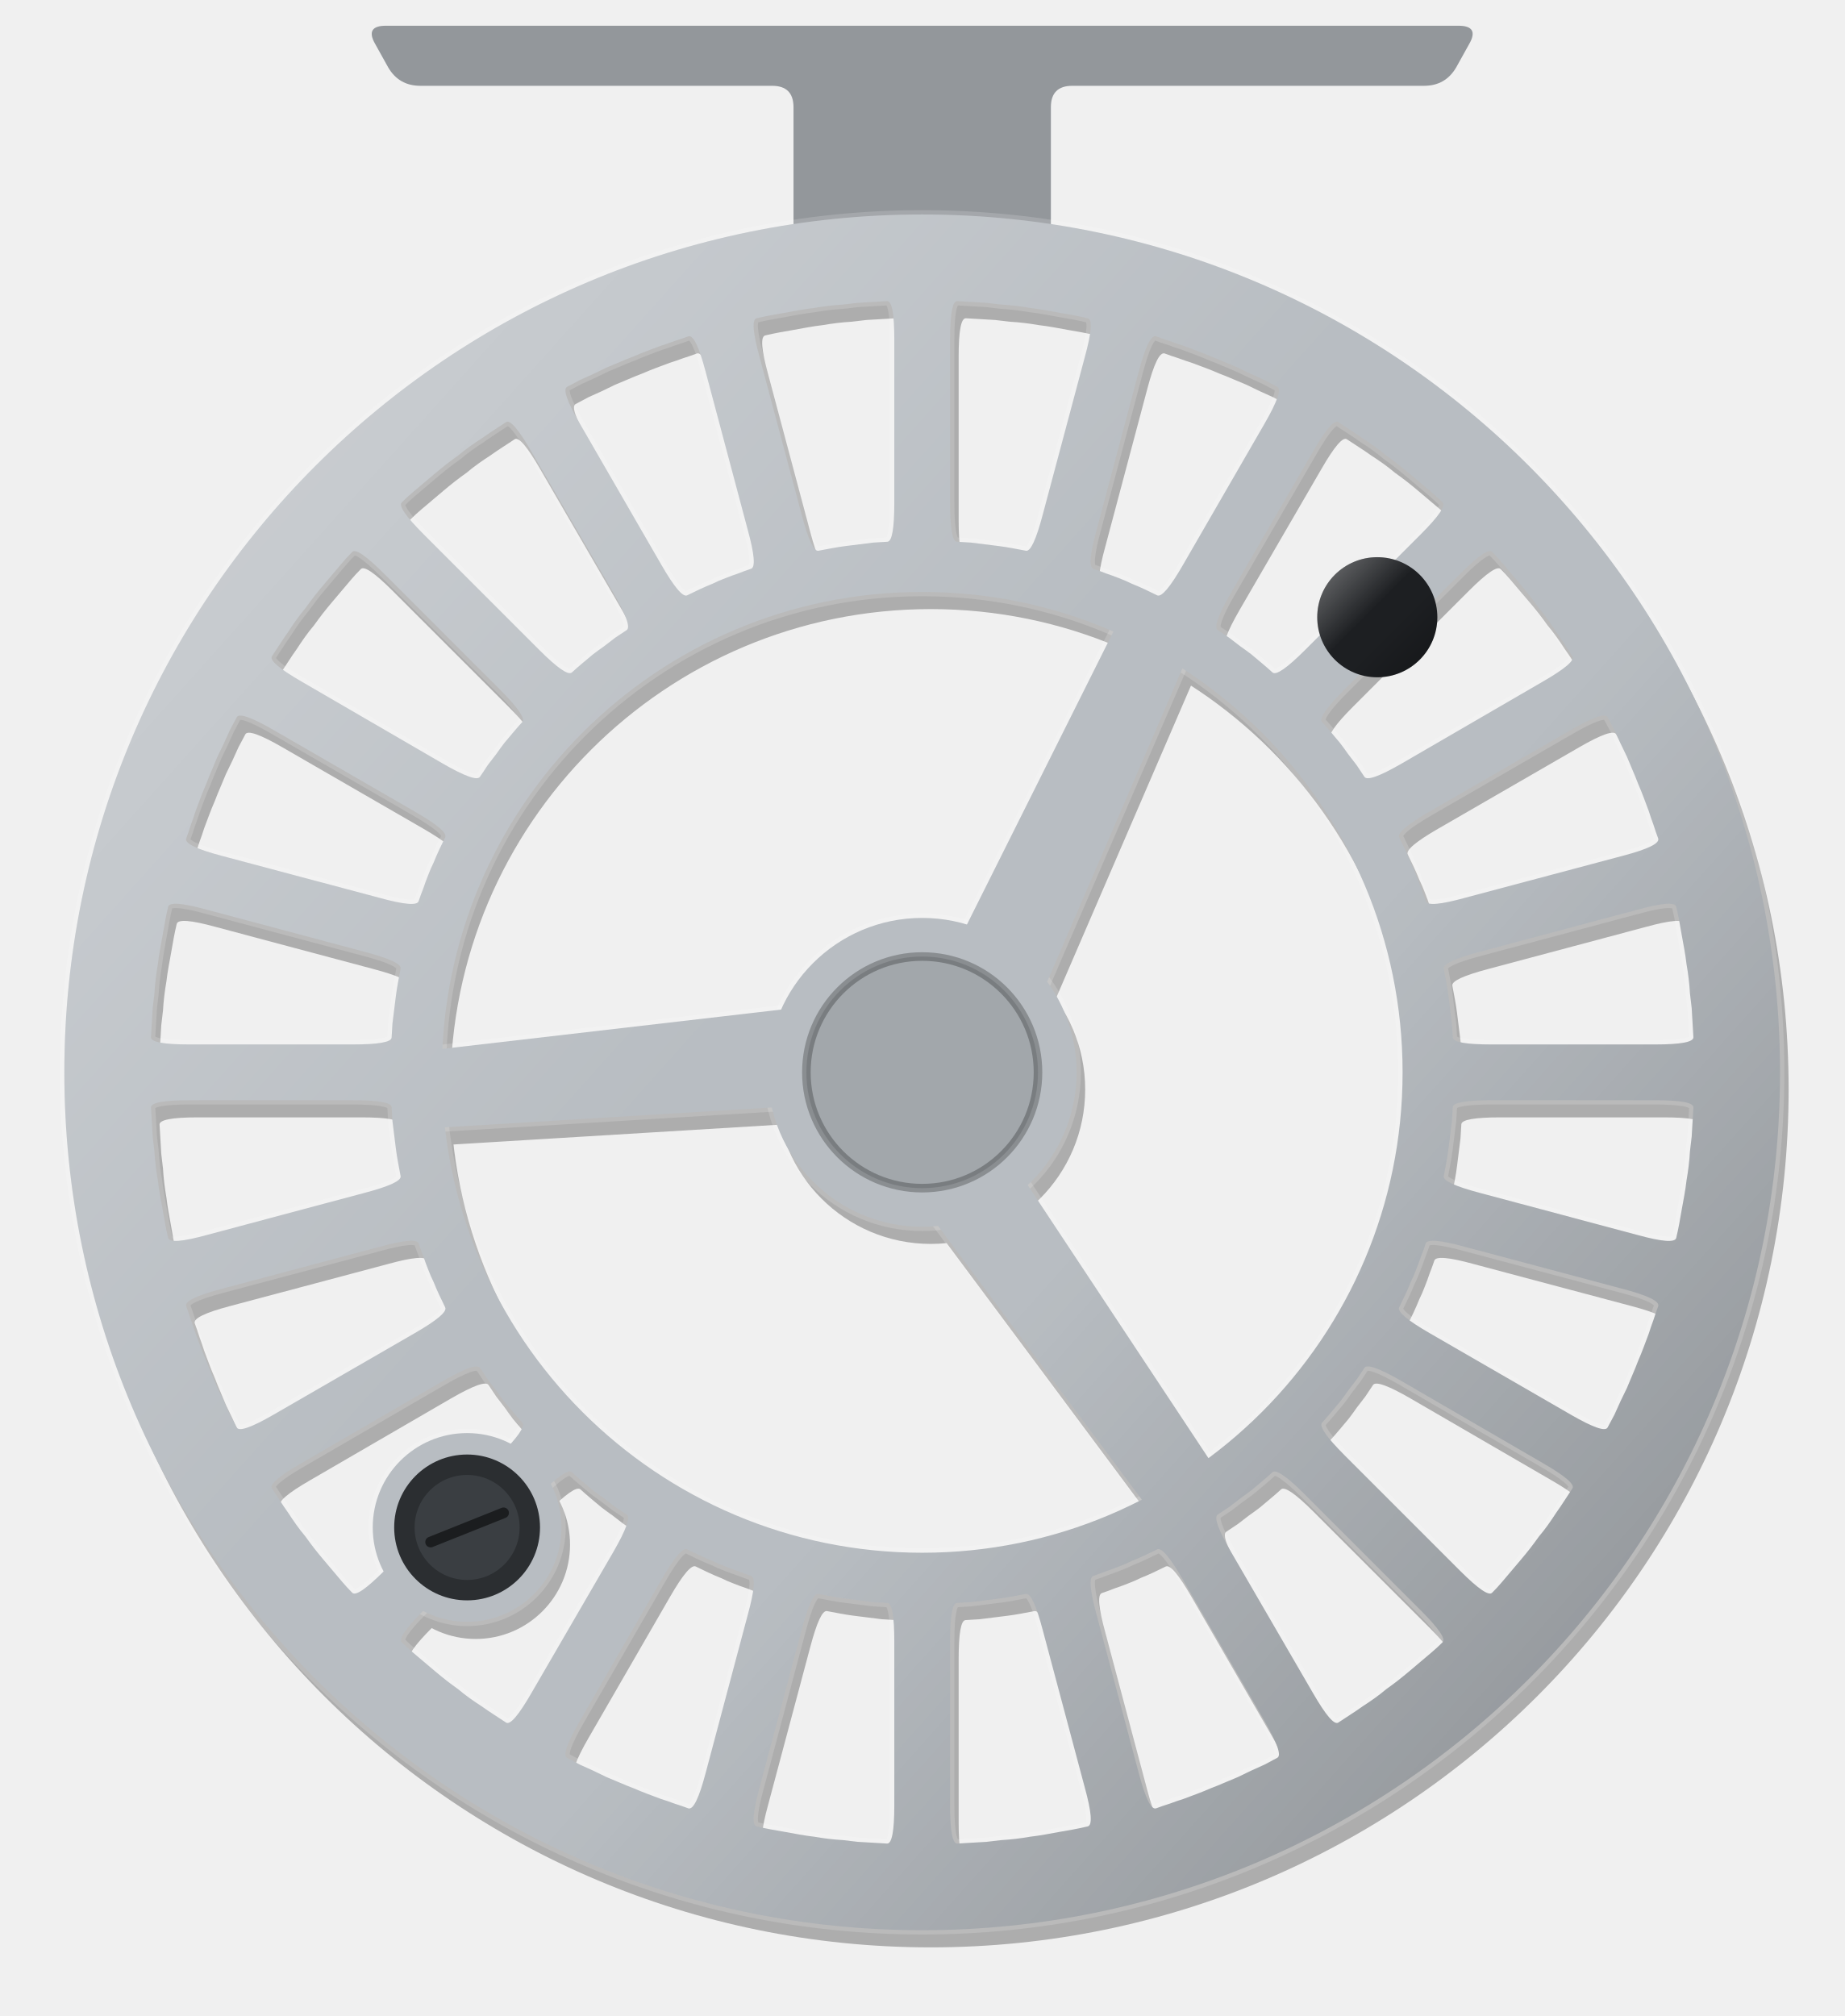
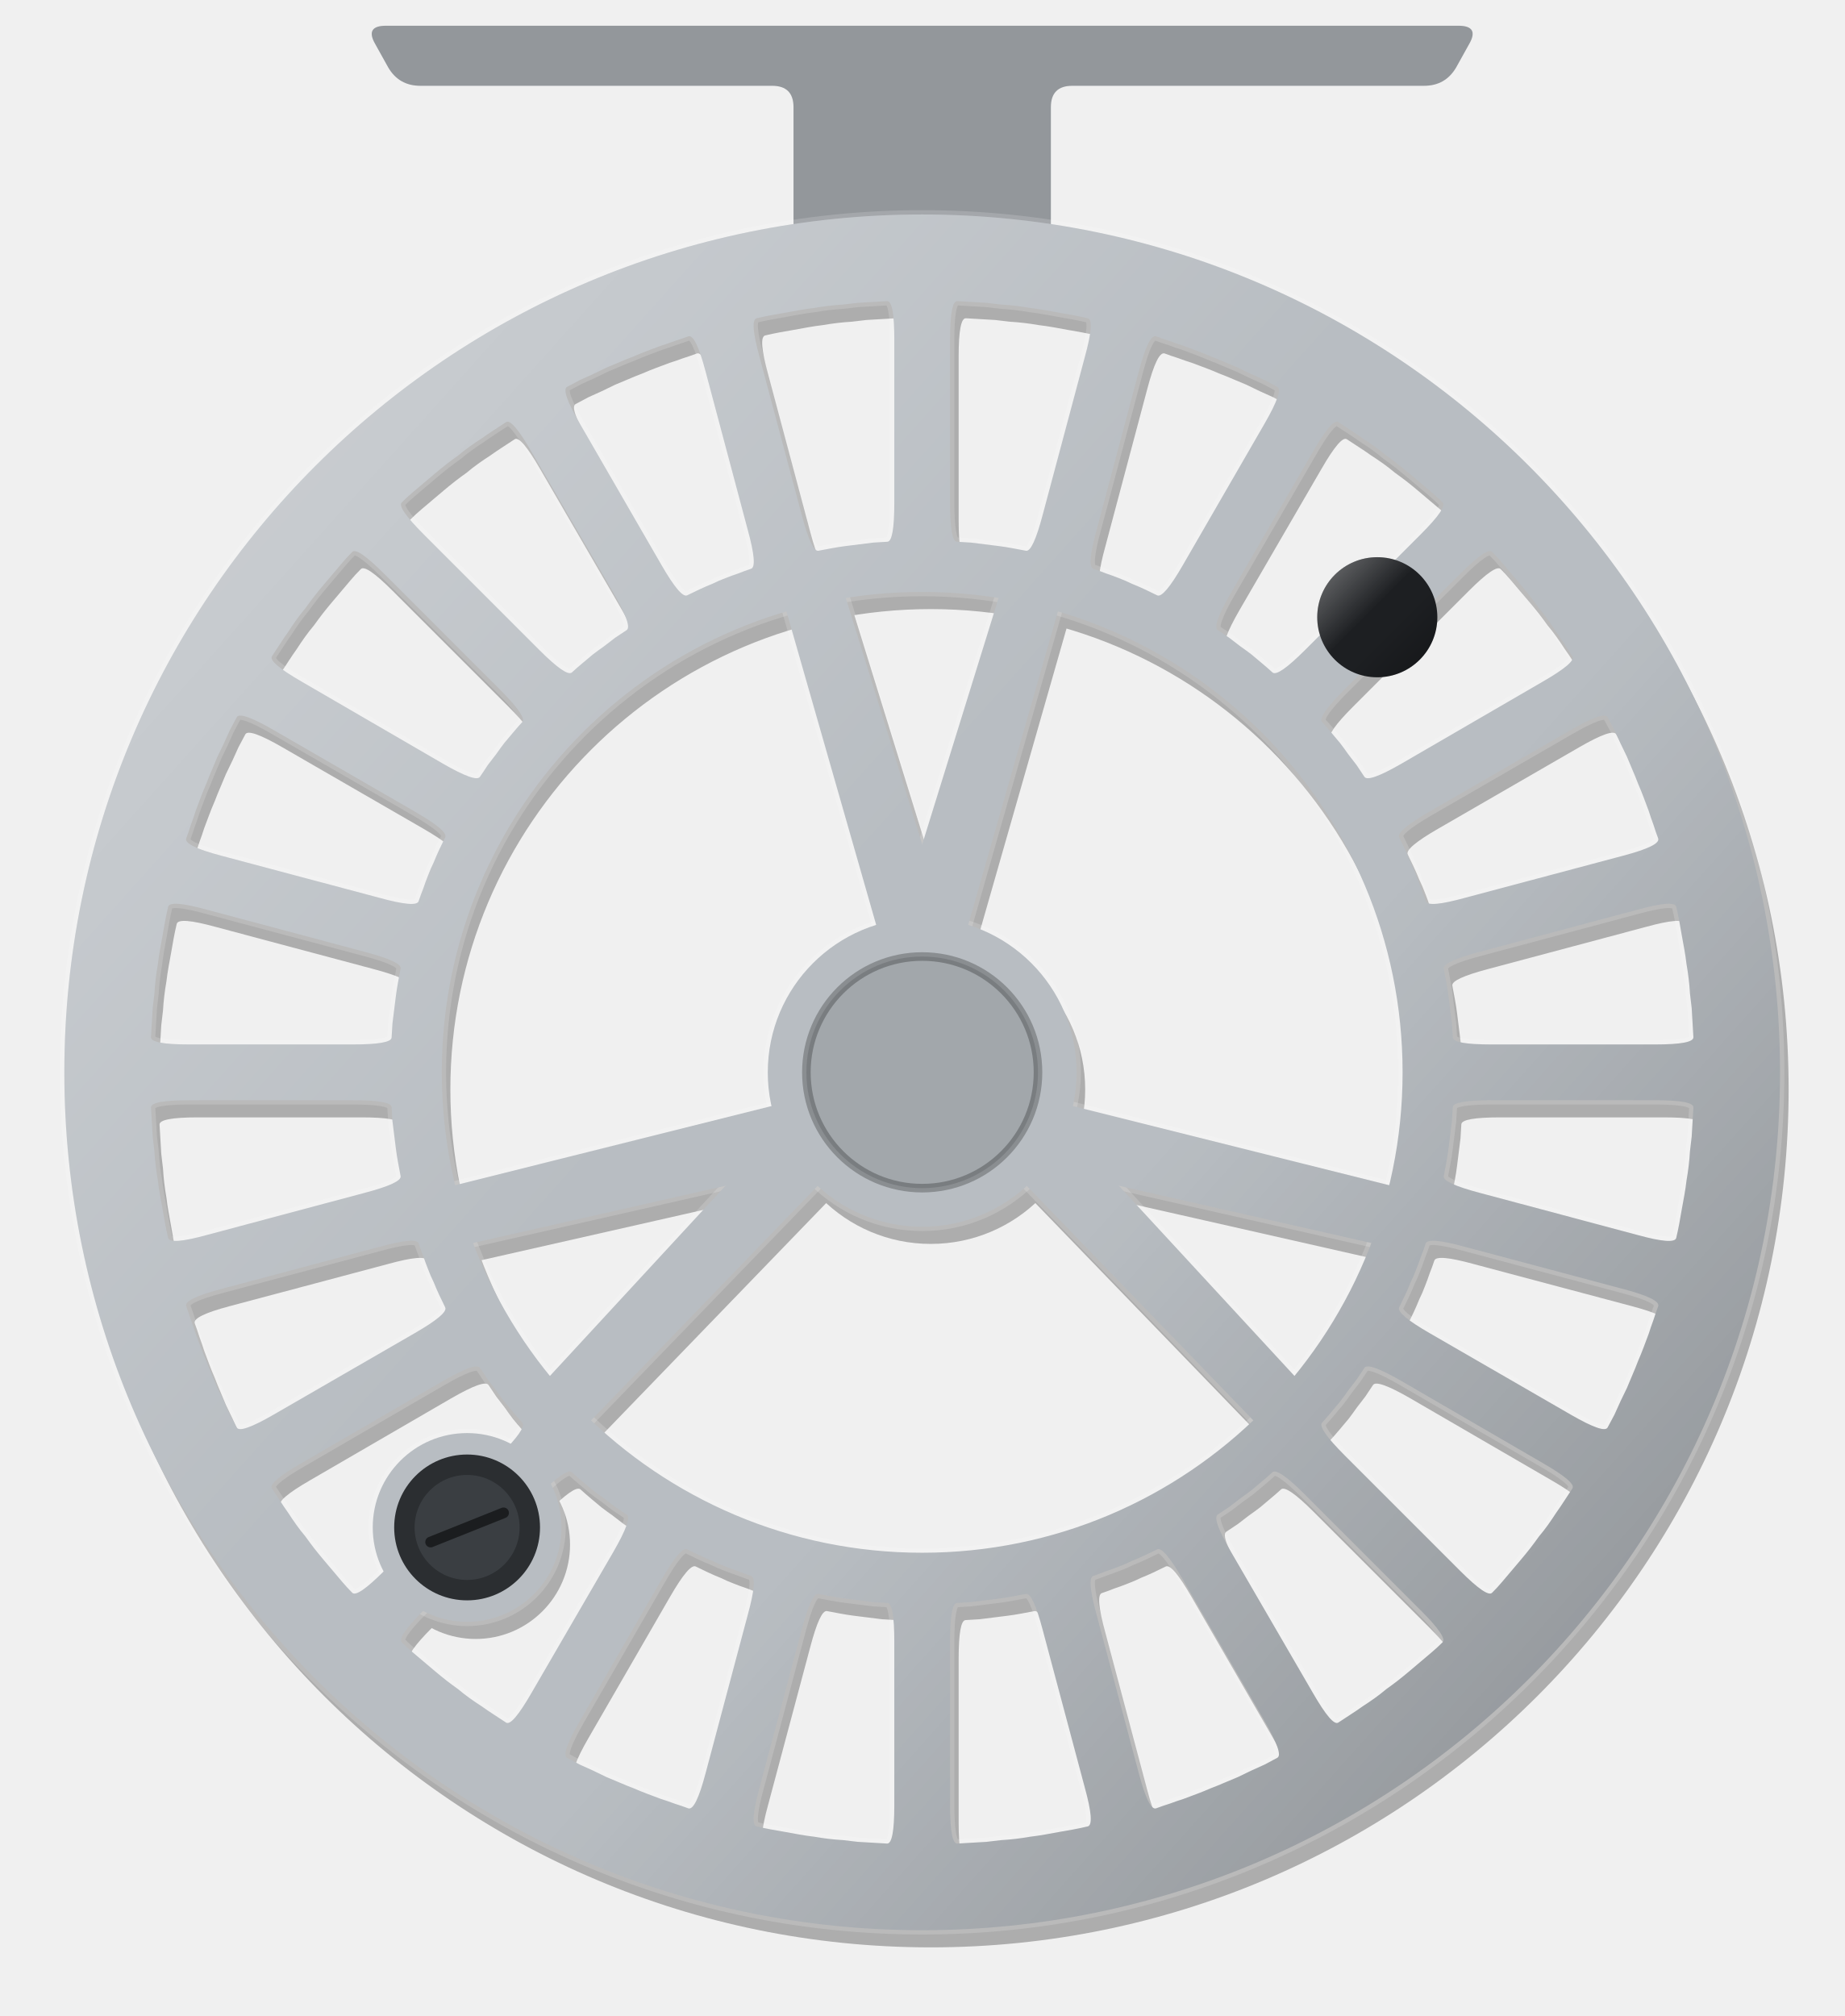
<svg xmlns="http://www.w3.org/2000/svg" viewBox="-215 -250 430 470" color="#b8bdc2">
  <defs>
    <linearGradient id="sheen" x1="0" y1="0" x2="1" y2="1">
      <stop offset="0" stop-color="#fff" stop-opacity=".4" />
      <stop offset=".45" stop-color="#fff" stop-opacity="0" />
      <stop offset=".6" stop-color="#000" stop-opacity="0" />
      <stop offset="1" stop-color="#000" stop-opacity=".3" />
    </linearGradient>
    <g id="back" fill-rule="evenodd">
      <path d="M-127.5 -239.7Q-130 -244 -125 -244L125 -244Q130 -244 127.5 -239.7L124.5 -234.3Q122 -230 117 -230L35 -230Q30 -230 30 -225L30 -191Q30 -186 25 -186L-25 -186Q-30 -186 -30 -191L-30 -225Q-30 -230 -35 -230L-117 -230Q-122 -230 -124.5 -234.3Z" />
    </g>
    <g id="body" fill-rule="evenodd">
      <path d="M-200 0a200 200 0 1 0 400 0a200 200 0 1 0 -400 0ZM-112 0a112 112 0 1 0 224 0a112 112 0 1 0 -224 0ZM6.5 -170.9Q6.5 -179.9 8.2 -179.8L8.2 -179.8Q9.9 -179.7 11.6 -179.6L11.6 -179.6Q13.3 -179.5 15 -179.4L15 -179.4Q16.7 -179.2 18.4 -179L18.4 -179Q20.1 -178.9 21.8 -178.7L21.8 -178.7Q23.5 -178.5 25.2 -178.2L25.2 -178.2Q26.9 -178 28.6 -177.7L28.6 -177.7Q30.2 -177.4 31.9 -177.1L31.9 -177.1Q33.6 -176.8 35.3 -176.5L35.3 -176.5Q36.9 -176.2 38.6 -175.8L38.6 -175.8Q40.3 -175.4 37.9 -166.7L28.1 -130Q25.8 -121.3 24.2 -121.6L24.2 -121.6Q22.6 -121.9 21 -122.2L21 -122.2Q19.4 -122.5 17.8 -122.7L17.8 -122.7Q16.2 -122.9 14.6 -123.1L14.6 -123.1Q13 -123.3 11.4 -123.5L11.4 -123.5Q9.7 -123.6 8.1 -123.7L8.1 -123.7Q6.5 -123.8 6.5 -132.8ZM50.5 -163.4Q52.8 -172.1 54.5 -171.6L54.5 -171.6Q56.1 -171 57.7 -170.5L57.7 -170.5Q59.3 -169.9 60.9 -169.4L60.9 -169.4Q62.5 -168.8 64.1 -168.2L64.1 -168.2Q65.7 -167.6 67.3 -166.9L67.3 -166.9Q68.9 -166.3 70.5 -165.6L70.5 -165.6Q72 -165 73.6 -164.3L73.6 -164.3Q75.1 -163.6 76.7 -162.8L76.7 -162.8Q78.2 -162.1 79.8 -161.4L79.8 -161.4Q81.3 -160.6 82.8 -159.8L82.8 -159.8Q84.3 -159 79.8 -151.2L60.8 -118.3Q56.3 -110.5 54.8 -111.2L54.8 -111.2Q53.4 -111.9 51.9 -112.6L51.9 -112.6Q50.4 -113.3 48.9 -113.9L48.9 -113.9Q47.5 -114.6 45.9 -115.2L45.9 -115.2Q44.4 -115.8 42.9 -116.3L42.9 -116.3Q41.4 -116.9 39.9 -117.4L39.9 -117.4Q38.3 -117.9 40.7 -126.6ZM91.1 -144.7Q95.6 -152.5 97 -151.6L97 -151.6Q98.4 -150.7 99.9 -149.7L99.9 -149.7Q101.3 -148.8 102.7 -147.8L102.7 -147.8Q104.1 -146.9 105.5 -145.9L105.5 -145.9Q106.9 -144.9 108.2 -143.8L108.2 -143.8Q109.6 -142.8 110.9 -141.8L110.9 -141.8Q112.3 -140.7 113.6 -139.6L113.6 -139.6Q114.9 -138.5 116.2 -137.4L116.2 -137.4Q117.5 -136.3 118.8 -135.2L118.8 -135.2Q120.1 -134.1 121.3 -132.9L121.3 -132.9Q122.6 -131.8 116.2 -125.4L89.3 -98.5Q83 -92.2 81.7 -93.2L81.7 -93.2Q80.5 -94.3 79.3 -95.3L79.3 -95.3Q78 -96.4 76.8 -97.4L76.8 -97.4Q75.5 -98.4 74.2 -99.3L74.2 -99.3Q72.9 -100.3 71.6 -101.3L71.6 -101.3Q70.2 -102.2 68.9 -103.1L68.9 -103.1Q67.5 -104 72 -111.8ZM125.4 -116.2Q131.8 -122.6 132.9 -121.3L132.9 -121.3Q134.1 -120.1 135.2 -118.8L135.2 -118.8Q136.3 -117.5 137.4 -116.2L137.4 -116.2Q138.5 -114.9 139.6 -113.6L139.6 -113.6Q140.7 -112.3 141.8 -110.9L141.8 -110.9Q142.8 -109.6 143.8 -108.2L143.8 -108.2Q144.9 -106.9 145.9 -105.5L145.9 -105.5Q146.9 -104.1 147.8 -102.7L147.8 -102.7Q148.8 -101.3 149.7 -99.9L149.7 -99.9Q150.7 -98.4 151.6 -97L151.6 -97Q152.5 -95.6 144.7 -91.1L111.8 -72Q104 -67.5 103.1 -68.9L103.1 -68.9Q102.2 -70.2 101.3 -71.6L101.3 -71.6Q100.3 -72.9 99.3 -74.2L99.3 -74.2Q98.4 -75.5 97.4 -76.8L97.4 -76.8Q96.4 -78 95.3 -79.3L95.3 -79.3Q94.3 -80.5 93.2 -81.7L93.2 -81.7Q92.2 -83 98.5 -89.3ZM151.2 -79.8Q159 -84.3 159.8 -82.8L159.8 -82.8Q160.6 -81.3 161.4 -79.8L161.4 -79.8Q162.1 -78.2 162.8 -76.7L162.8 -76.7Q163.6 -75.1 164.3 -73.6L164.3 -73.6Q165 -72 165.6 -70.5L165.6 -70.5Q166.3 -68.9 166.9 -67.3L166.9 -67.3Q167.6 -65.7 168.2 -64.1L168.2 -64.1Q168.8 -62.5 169.4 -60.9L169.4 -60.9Q169.9 -59.3 170.5 -57.7L170.5 -57.7Q171 -56.1 171.6 -54.5L171.6 -54.5Q172.1 -52.8 163.4 -50.5L126.6 -40.7Q117.9 -38.3 117.4 -39.9L117.4 -39.9Q116.9 -41.4 116.3 -42.9L116.3 -42.9Q115.8 -44.4 115.2 -45.9L115.2 -45.9Q114.6 -47.5 113.9 -48.9L113.9 -48.9Q113.3 -50.4 112.6 -51.9L112.6 -51.9Q111.9 -53.4 111.2 -54.8L111.2 -54.8Q110.5 -56.3 118.3 -60.8ZM166.7 -37.9Q175.4 -40.3 175.8 -38.6L175.8 -38.6Q176.2 -36.9 176.5 -35.3L176.5 -35.3Q176.8 -33.6 177.1 -31.9L177.1 -31.9Q177.4 -30.2 177.7 -28.6L177.7 -28.6Q178 -26.9 178.2 -25.2L178.2 -25.2Q178.5 -23.5 178.7 -21.8L178.7 -21.8Q178.9 -20.1 179 -18.4L179 -18.4Q179.2 -16.7 179.4 -15L179.4 -15Q179.5 -13.3 179.6 -11.6L179.6 -11.6Q179.7 -9.9 179.8 -8.2L179.8 -8.2Q179.9 -6.5 170.9 -6.5L132.8 -6.5Q123.8 -6.5 123.7 -8.1L123.7 -8.1Q123.6 -9.7 123.5 -11.4L123.5 -11.4Q123.3 -13 123.1 -14.6L123.1 -14.6Q122.9 -16.2 122.7 -17.8L122.7 -17.8Q122.5 -19.4 122.2 -21L122.2 -21Q121.9 -22.6 121.6 -24.2L121.6 -24.2Q121.3 -25.8 130 -28.1ZM170.9 6.5Q179.9 6.5 179.8 8.2L179.8 8.2Q179.7 9.9 179.6 11.6L179.6 11.6Q179.5 13.3 179.4 15L179.4 15Q179.2 16.7 179 18.4L179 18.4Q178.9 20.1 178.7 21.8L178.7 21.8Q178.5 23.5 178.2 25.2L178.2 25.2Q178 26.9 177.7 28.6L177.7 28.6Q177.4 30.2 177.1 31.9L177.1 31.9Q176.8 33.6 176.5 35.3L176.5 35.3Q176.2 36.9 175.8 38.6L175.8 38.6Q175.4 40.3 166.7 37.9L130 28.1Q121.3 25.8 121.6 24.2L121.6 24.2Q121.9 22.6 122.2 21L122.2 21Q122.5 19.4 122.7 17.8L122.7 17.8Q122.9 16.2 123.1 14.6L123.1 14.6Q123.3 13 123.5 11.4L123.5 11.4Q123.6 9.7 123.7 8.1L123.7 8.1Q123.8 6.5 132.8 6.5ZM163.4 50.5Q172.1 52.8 171.6 54.5L171.6 54.5Q171 56.1 170.5 57.7L170.5 57.7Q169.9 59.3 169.4 60.9L169.4 60.9Q168.8 62.5 168.2 64.1L168.2 64.1Q167.6 65.7 166.9 67.3L166.9 67.3Q166.3 68.9 165.6 70.5L165.6 70.5Q165 72 164.3 73.6L164.3 73.6Q163.6 75.1 162.8 76.7L162.8 76.7Q162.1 78.2 161.4 79.8L161.4 79.8Q160.6 81.3 159.8 82.8L159.8 82.8Q159 84.3 151.2 79.8L118.3 60.8Q110.5 56.3 111.2 54.8L111.2 54.8Q111.9 53.4 112.6 51.9L112.6 51.9Q113.3 50.4 113.9 48.9L113.9 48.9Q114.6 47.5 115.2 45.9L115.2 45.9Q115.8 44.4 116.3 42.9L116.3 42.9Q116.9 41.4 117.4 39.9L117.4 39.9Q117.9 38.3 126.6 40.7ZM144.7 91.1Q152.5 95.6 151.6 97L151.6 97Q150.7 98.4 149.7 99.9L149.7 99.9Q148.8 101.3 147.8 102.7L147.8 102.7Q146.9 104.1 145.9 105.5L145.9 105.5Q144.9 106.9 143.8 108.2L143.8 108.2Q142.8 109.6 141.8 110.9L141.8 110.9Q140.7 112.3 139.6 113.6L139.6 113.6Q138.5 114.9 137.4 116.2L137.4 116.2Q136.3 117.5 135.2 118.8L135.2 118.8Q134.1 120.1 132.9 121.3L132.9 121.3Q131.8 122.6 125.4 116.2L98.5 89.3Q92.2 83 93.2 81.7L93.2 81.7Q94.3 80.5 95.3 79.3L95.3 79.3Q96.4 78 97.4 76.8L97.4 76.8Q98.4 75.5 99.3 74.2L99.3 74.2Q100.3 72.9 101.3 71.6L101.3 71.6Q102.2 70.2 103.1 68.9L103.1 68.9Q104 67.5 111.8 72ZM116.2 125.4Q122.6 131.8 121.3 132.9L121.3 132.9Q120.1 134.1 118.8 135.2L118.8 135.2Q117.5 136.3 116.2 137.4L116.2 137.4Q114.9 138.5 113.6 139.6L113.6 139.6Q112.3 140.7 110.9 141.8L110.9 141.8Q109.6 142.8 108.2 143.8L108.2 143.8Q106.9 144.9 105.5 145.9L105.5 145.9Q104.1 146.9 102.7 147.8L102.7 147.8Q101.3 148.8 99.9 149.7L99.9 149.7Q98.4 150.7 97 151.6L97 151.6Q95.6 152.5 91.1 144.7L72 111.8Q67.5 104 68.9 103.1L68.9 103.1Q70.2 102.2 71.6 101.3L71.6 101.3Q72.9 100.3 74.2 99.3L74.2 99.3Q75.5 98.4 76.8 97.4L76.8 97.4Q78 96.4 79.3 95.3L79.3 95.3Q80.5 94.3 81.7 93.2L81.7 93.2Q83 92.2 89.3 98.5ZM79.8 151.2Q84.3 159 82.8 159.8L82.8 159.8Q81.3 160.6 79.8 161.4L79.8 161.4Q78.2 162.1 76.7 162.8L76.7 162.8Q75.1 163.6 73.6 164.3L73.6 164.3Q72 165 70.5 165.6L70.5 165.6Q68.9 166.3 67.3 166.9L67.3 166.9Q65.7 167.6 64.1 168.2L64.1 168.2Q62.5 168.8 60.9 169.4L60.9 169.4Q59.3 169.9 57.7 170.5L57.7 170.5Q56.1 171 54.5 171.6L54.5 171.6Q52.8 172.1 50.5 163.4L40.7 126.6Q38.3 117.9 39.9 117.4L39.9 117.4Q41.4 116.9 42.9 116.3L42.9 116.3Q44.4 115.8 45.9 115.2L45.9 115.2Q47.5 114.6 48.9 113.9L48.9 113.9Q50.4 113.3 51.9 112.6L51.9 112.6Q53.4 111.9 54.8 111.2L54.8 111.2Q56.3 110.5 60.8 118.3ZM37.9 166.7Q40.3 175.4 38.6 175.8L38.6 175.8Q36.9 176.2 35.3 176.5L35.3 176.5Q33.6 176.8 31.9 177.1L31.9 177.1Q30.2 177.4 28.6 177.7L28.6 177.7Q26.9 178 25.2 178.2L25.2 178.2Q23.5 178.5 21.8 178.7L21.8 178.7Q20.1 178.9 18.4 179L18.4 179Q16.7 179.2 15 179.4L15 179.4Q13.3 179.5 11.6 179.6L11.6 179.6Q9.9 179.7 8.2 179.8L8.2 179.8Q6.5 179.9 6.5 170.9L6.5 132.8Q6.5 123.8 8.1 123.7L8.1 123.7Q9.7 123.6 11.4 123.5L11.4 123.5Q13 123.3 14.6 123.1L14.6 123.1Q16.2 122.9 17.8 122.7L17.8 122.7Q19.4 122.5 21 122.2L21 122.2Q22.6 121.9 24.2 121.6L24.2 121.6Q25.8 121.3 28.1 130ZM-6.5 170.9Q-6.5 179.9 -8.2 179.8L-8.2 179.8Q-9.9 179.7 -11.6 179.6L-11.6 179.6Q-13.3 179.5 -15 179.4L-15 179.4Q-16.7 179.2 -18.4 179L-18.4 179Q-20.1 178.9 -21.8 178.7L-21.8 178.7Q-23.5 178.5 -25.2 178.2L-25.2 178.2Q-26.9 178 -28.6 177.7L-28.6 177.7Q-30.2 177.4 -31.9 177.1L-31.9 177.1Q-33.6 176.8 -35.3 176.5L-35.3 176.5Q-36.9 176.2 -38.6 175.8L-38.6 175.8Q-40.3 175.4 -37.9 166.7L-28.1 130Q-25.8 121.3 -24.2 121.6L-24.2 121.6Q-22.6 121.9 -21 122.2L-21 122.2Q-19.4 122.5 -17.8 122.7L-17.8 122.7Q-16.2 122.9 -14.6 123.1L-14.6 123.1Q-13 123.3 -11.4 123.5L-11.4 123.5Q-9.7 123.6 -8.1 123.7L-8.1 123.7Q-6.5 123.8 -6.5 132.8ZM-50.5 163.4Q-52.8 172.1 -54.5 171.6L-54.5 171.6Q-56.1 171 -57.7 170.5L-57.7 170.5Q-59.3 169.9 -60.9 169.4L-60.9 169.4Q-62.5 168.8 -64.1 168.2L-64.1 168.2Q-65.7 167.6 -67.3 166.9L-67.3 166.9Q-68.9 166.3 -70.5 165.6L-70.5 165.6Q-72 165 -73.6 164.3L-73.6 164.3Q-75.1 163.6 -76.7 162.8L-76.7 162.8Q-78.2 162.1 -79.8 161.4L-79.8 161.4Q-81.3 160.6 -82.8 159.8L-82.8 159.8Q-84.3 159 -79.8 151.2L-60.8 118.3Q-56.3 110.5 -54.8 111.2L-54.8 111.2Q-53.4 111.9 -51.9 112.6L-51.9 112.6Q-50.4 113.3 -48.9 113.9L-48.9 113.9Q-47.5 114.6 -45.9 115.2L-45.9 115.2Q-44.4 115.8 -42.9 116.3L-42.9 116.3Q-41.4 116.9 -39.9 117.4L-39.9 117.4Q-38.3 117.9 -40.7 126.6ZM-91.1 144.7Q-95.6 152.5 -97 151.6L-97 151.6Q-98.4 150.7 -99.9 149.7L-99.9 149.7Q-101.3 148.8 -102.7 147.8L-102.7 147.8Q-104.1 146.9 -105.5 145.9L-105.5 145.9Q-106.9 144.9 -108.2 143.8L-108.2 143.8Q-109.6 142.8 -110.9 141.8L-110.9 141.8Q-112.3 140.7 -113.6 139.6L-113.6 139.6Q-114.9 138.5 -116.2 137.4L-116.2 137.4Q-117.5 136.3 -118.8 135.2L-118.8 135.2Q-120.1 134.1 -121.3 132.9L-121.3 132.9Q-122.6 131.8 -116.2 125.4L-89.3 98.5Q-83 92.2 -81.7 93.2L-81.7 93.2Q-80.5 94.3 -79.3 95.3L-79.3 95.3Q-78 96.4 -76.8 97.4L-76.8 97.4Q-75.5 98.4 -74.2 99.3L-74.2 99.3Q-72.9 100.3 -71.6 101.3L-71.6 101.3Q-70.2 102.2 -68.9 103.1L-68.9 103.1Q-67.5 104 -72 111.8ZM-125.4 116.2Q-131.8 122.6 -132.9 121.3L-132.9 121.3Q-134.1 120.1 -135.2 118.8L-135.2 118.8Q-136.3 117.5 -137.4 116.2L-137.4 116.2Q-138.5 114.9 -139.6 113.6L-139.6 113.6Q-140.7 112.3 -141.8 110.9L-141.8 110.9Q-142.8 109.6 -143.8 108.2L-143.8 108.2Q-144.9 106.9 -145.9 105.5L-145.9 105.5Q-146.9 104.1 -147.8 102.7L-147.8 102.7Q-148.8 101.3 -149.7 99.9L-149.7 99.9Q-150.7 98.4 -151.6 97L-151.6 97Q-152.5 95.6 -144.7 91.1L-111.8 72Q-104 67.5 -103.1 68.9L-103.1 68.9Q-102.2 70.2 -101.3 71.6L-101.3 71.6Q-100.3 72.9 -99.3 74.2L-99.3 74.2Q-98.4 75.5 -97.4 76.8L-97.4 76.8Q-96.4 78 -95.3 79.3L-95.3 79.3Q-94.3 80.5 -93.2 81.7L-93.2 81.7Q-92.2 83 -98.5 89.3ZM-151.2 79.8Q-159 84.3 -159.8 82.8L-159.8 82.8Q-160.6 81.3 -161.4 79.8L-161.4 79.8Q-162.1 78.2 -162.8 76.7L-162.8 76.7Q-163.6 75.1 -164.3 73.6L-164.3 73.6Q-165 72 -165.6 70.5L-165.6 70.5Q-166.3 68.9 -166.9 67.3L-166.9 67.3Q-167.6 65.7 -168.2 64.1L-168.2 64.1Q-168.8 62.5 -169.4 60.9L-169.4 60.9Q-169.9 59.3 -170.5 57.7L-170.5 57.7Q-171 56.1 -171.6 54.5L-171.6 54.5Q-172.1 52.8 -163.4 50.5L-126.6 40.7Q-117.9 38.3 -117.4 39.9L-117.4 39.9Q-116.9 41.4 -116.3 42.9L-116.3 42.9Q-115.8 44.4 -115.2 45.9L-115.2 45.9Q-114.6 47.5 -113.9 48.9L-113.9 48.9Q-113.3 50.4 -112.6 51.9L-112.6 51.9Q-111.9 53.4 -111.2 54.8L-111.2 54.8Q-110.5 56.3 -118.3 60.8ZM-166.7 37.9Q-175.4 40.3 -175.8 38.6L-175.8 38.6Q-176.2 36.9 -176.5 35.3L-176.5 35.3Q-176.8 33.6 -177.1 31.9L-177.1 31.9Q-177.4 30.2 -177.7 28.6L-177.7 28.6Q-178 26.9 -178.2 25.2L-178.2 25.2Q-178.5 23.5 -178.7 21.8L-178.7 21.8Q-178.9 20.1 -179 18.4L-179 18.4Q-179.2 16.7 -179.4 15L-179.4 15Q-179.5 13.3 -179.6 11.6L-179.6 11.6Q-179.7 9.9 -179.8 8.2L-179.8 8.2Q-179.9 6.5 -170.9 6.5L-132.8 6.5Q-123.8 6.5 -123.7 8.1L-123.7 8.1Q-123.6 9.7 -123.5 11.4L-123.5 11.4Q-123.3 13 -123.1 14.6L-123.1 14.6Q-122.9 16.2 -122.7 17.8L-122.7 17.8Q-122.5 19.4 -122.2 21L-122.2 21Q-121.9 22.6 -121.6 24.2L-121.6 24.2Q-121.3 25.8 -130 28.1ZM-170.9 -6.5Q-179.9 -6.5 -179.8 -8.2L-179.8 -8.2Q-179.7 -9.9 -179.6 -11.6L-179.6 -11.6Q-179.5 -13.3 -179.4 -15L-179.4 -15Q-179.2 -16.7 -179 -18.4L-179 -18.4Q-178.9 -20.1 -178.7 -21.8L-178.7 -21.8Q-178.5 -23.5 -178.2 -25.2L-178.2 -25.2Q-178 -26.9 -177.7 -28.6L-177.7 -28.6Q-177.4 -30.2 -177.1 -31.9L-177.1 -31.9Q-176.8 -33.6 -176.5 -35.3L-176.5 -35.3Q-176.2 -36.9 -175.8 -38.6L-175.8 -38.6Q-175.4 -40.3 -166.7 -37.9L-130 -28.1Q-121.3 -25.8 -121.6 -24.2L-121.6 -24.2Q-121.9 -22.6 -122.2 -21L-122.2 -21Q-122.5 -19.4 -122.7 -17.8L-122.7 -17.8Q-122.9 -16.2 -123.1 -14.6L-123.1 -14.6Q-123.3 -13 -123.5 -11.4L-123.5 -11.4Q-123.6 -9.7 -123.7 -8.1L-123.7 -8.1Q-123.8 -6.5 -132.8 -6.5ZM-163.4 -50.5Q-172.1 -52.8 -171.6 -54.5L-171.6 -54.5Q-171 -56.1 -170.5 -57.7L-170.5 -57.7Q-169.9 -59.3 -169.4 -60.9L-169.4 -60.9Q-168.8 -62.5 -168.2 -64.1L-168.2 -64.1Q-167.6 -65.7 -166.9 -67.3L-166.9 -67.3Q-166.3 -68.9 -165.6 -70.5L-165.6 -70.5Q-165 -72 -164.3 -73.6L-164.3 -73.6Q-163.6 -75.1 -162.8 -76.7L-162.8 -76.7Q-162.1 -78.2 -161.4 -79.8L-161.4 -79.8Q-160.6 -81.3 -159.8 -82.8L-159.8 -82.8Q-159 -84.3 -151.2 -79.8L-118.3 -60.8Q-110.5 -56.3 -111.2 -54.8L-111.2 -54.8Q-111.9 -53.4 -112.6 -51.9L-112.6 -51.9Q-113.3 -50.4 -113.9 -48.9L-113.9 -48.9Q-114.6 -47.5 -115.2 -45.9L-115.2 -45.9Q-115.8 -44.4 -116.3 -42.9L-116.3 -42.9Q-116.9 -41.4 -117.4 -39.9L-117.4 -39.9Q-117.9 -38.3 -126.6 -40.7ZM-144.7 -91.1Q-152.5 -95.6 -151.6 -97L-151.6 -97Q-150.7 -98.4 -149.7 -99.9L-149.7 -99.9Q-148.8 -101.3 -147.8 -102.7L-147.8 -102.7Q-146.9 -104.1 -145.9 -105.5L-145.9 -105.5Q-144.9 -106.9 -143.8 -108.2L-143.8 -108.2Q-142.8 -109.6 -141.8 -110.9L-141.8 -110.9Q-140.7 -112.3 -139.6 -113.6L-139.6 -113.6Q-138.5 -114.9 -137.4 -116.2L-137.4 -116.2Q-136.3 -117.5 -135.2 -118.8L-135.2 -118.8Q-134.1 -120.1 -132.9 -121.3L-132.9 -121.3Q-131.8 -122.6 -125.4 -116.2L-98.5 -89.3Q-92.2 -83 -93.2 -81.7L-93.2 -81.7Q-94.3 -80.5 -95.3 -79.3L-95.3 -79.3Q-96.4 -78 -97.4 -76.8L-97.4 -76.8Q-98.4 -75.5 -99.3 -74.2L-99.3 -74.2Q-100.3 -72.9 -101.3 -71.6L-101.3 -71.6Q-102.2 -70.2 -103.1 -68.9L-103.1 -68.9Q-104 -67.5 -111.8 -72ZM-116.2 -125.4Q-122.6 -131.8 -121.3 -132.9L-121.3 -132.9Q-120.1 -134.1 -118.8 -135.2L-118.8 -135.2Q-117.5 -136.3 -116.2 -137.4L-116.2 -137.4Q-114.9 -138.5 -113.6 -139.6L-113.6 -139.6Q-112.3 -140.7 -110.9 -141.8L-110.9 -141.8Q-109.6 -142.8 -108.2 -143.8L-108.2 -143.8Q-106.9 -144.9 -105.5 -145.9L-105.5 -145.9Q-104.1 -146.9 -102.7 -147.8L-102.7 -147.8Q-101.3 -148.8 -99.9 -149.7L-99.9 -149.7Q-98.4 -150.7 -97 -151.6L-97 -151.6Q-95.6 -152.5 -91.1 -144.7L-72 -111.8Q-67.5 -104 -68.9 -103.1L-68.9 -103.1Q-70.2 -102.2 -71.6 -101.3L-71.6 -101.3Q-72.9 -100.3 -74.2 -99.3L-74.2 -99.3Q-75.5 -98.4 -76.8 -97.4L-76.8 -97.4Q-78 -96.4 -79.3 -95.3L-79.3 -95.3Q-80.5 -94.3 -81.7 -93.2L-81.7 -93.2Q-83 -92.2 -89.3 -98.5ZM-79.8 -151.2Q-84.3 -159 -82.8 -159.8L-82.8 -159.8Q-81.3 -160.6 -79.8 -161.4L-79.8 -161.4Q-78.2 -162.1 -76.7 -162.8L-76.7 -162.8Q-75.1 -163.6 -73.6 -164.3L-73.6 -164.3Q-72 -165 -70.5 -165.6L-70.5 -165.6Q-68.9 -166.3 -67.3 -166.9L-67.3 -166.9Q-65.7 -167.6 -64.1 -168.2L-64.1 -168.2Q-62.5 -168.8 -60.9 -169.4L-60.9 -169.4Q-59.3 -169.9 -57.7 -170.5L-57.7 -170.5Q-56.1 -171 -54.5 -171.6L-54.5 -171.6Q-52.8 -172.1 -50.5 -163.4L-40.7 -126.6Q-38.3 -117.9 -39.9 -117.4L-39.9 -117.4Q-41.4 -116.9 -42.9 -116.3L-42.9 -116.3Q-44.4 -115.8 -45.9 -115.2L-45.9 -115.2Q-47.5 -114.6 -48.9 -113.9L-48.9 -113.9Q-50.4 -113.3 -51.9 -112.6L-51.9 -112.6Q-53.4 -111.9 -54.8 -111.2L-54.8 -111.2Q-56.3 -110.5 -60.8 -118.3ZM-37.9 -166.7Q-40.3 -175.4 -38.6 -175.8L-38.6 -175.8Q-36.9 -176.2 -35.3 -176.5L-35.3 -176.5Q-33.6 -176.8 -31.9 -177.1L-31.9 -177.1Q-30.2 -177.4 -28.6 -177.7L-28.6 -177.7Q-26.9 -178 -25.2 -178.2L-25.2 -178.2Q-23.5 -178.5 -21.8 -178.7L-21.8 -178.7Q-20.1 -178.9 -18.4 -179L-18.4 -179Q-16.7 -179.2 -15 -179.4L-15 -179.4Q-13.3 -179.5 -11.6 -179.6L-11.6 -179.6Q-9.9 -179.7 -8.2 -179.8L-8.2 -179.8Q-6.5 -179.9 -6.5 -170.9L-6.5 -132.8Q-6.5 -123.8 -8.1 -123.7L-8.1 -123.7Q-9.7 -123.6 -11.4 -123.5L-11.4 -123.5Q-13 -123.3 -14.6 -123.1L-14.6 -123.1Q-16.2 -122.9 -17.8 -122.7L-17.8 -122.7Q-19.4 -122.5 -21 -122.2L-21 -122.2Q-22.6 -121.9 -24.2 -121.6L-24.2 -121.6Q-25.8 -121.3 -28.1 -130Z" />
-       <path d="M22.3 -12.6Q24.6 -10.7 25.8 -13.4L61.2 -95.4Q62.4 -98.2 59.8 -99.6L49.2 -105.2Q46.5 -106.6 45.2 -104L7.6 -28.8Q6.2 -26.1 8.5 -24.2Z" />
-       <path d="M-0.2 25.6Q-3.1 26.7 -1.3 29.1L52 100.7Q53.8 103.1 56.4 101.6L66.6 95.2Q69.1 93.6 67.5 91.1L21.1 21Q19.5 18.4 16.7 19.5Z" />
-       <path d="M-22.1 -13Q-21.6 -16 -24.5 -15.6L-113.3 -5.3Q-116.2 -4.9 -116.1 -1.9L-115.7 10Q-115.6 13 -112.6 12.9L-28.7 7.8Q-25.7 7.7 -25.2 4.7Z" />
+       <path d="M4.8 -27.4Q7.7 -28.3 6.8 -31.2L-18.9 -114.1Q-19.8 -117 -22.7 -116.1L-30.4 -113.8Q-33.3 -113 -32.4 -110.1L-8.5 -26.6Q-7.7 -23.7 -4.8 -24.6Z" />
+       <path d="M4.8 -24.6Q7.7 -23.7 8.5 -26.6L32.4 -110.1Q33.3 -113 30.4 -113.8L22.7 -116.1Q19.8 -117 18.9 -114.1L-6.8 -31.2Q-7.7 -28.3 -4.8 -27.4Z" />
+       <path d="M21.4 17.9Q20.7 20.8 23.6 21.4L108.3 40.6Q111.2 41.3 111.9 38.4L113.8 30.6Q114.5 27.7 111.6 27L27.3 5.9Q24.4 5.2 23.7 8.1Z" />
+       <path d="M18.9 16.4Q16.7 18.5 18.8 20.7L79.1 83.1Q81.2 85.3 83.4 83.2L89.2 77.7Q91.4 75.7 89.3 73.5L30.4 9.7Q28.3 7.5 26.2 9.6Z" />
+       <path d="M-26.2 9.6Q-28.3 7.5 -30.4 9.7L-89.3 73.5Q-91.4 75.7 -89.2 77.7L-83.4 83.2Q-81.2 85.3 -79.1 83.1L-18.8 20.7Q-16.7 18.5 -18.9 16.4Z" />
+       <path d="M-23.7 8.1Q-24.4 5.2 -27.3 5.9L-111.6 27Q-114.5 27.7 -113.8 30.6L-111.9 38.4Q-111.2 41.3 -108.3 40.6L-23.6 21.4Q-20.7 20.8 -21.4 17.9Z" />
      <path d="M-36 0a36 36 0 1 0 72 0a36 36 0 1 0 -72 0Z" />
      <path d="M-128.1 106.1a22 22 0 1 0 44 0a22 22 0 1 0 -44 0Z" />
    </g>
    <mask id="body-mask">
      <use href="#body" fill="#fff" />
    </mask>
  </defs>
  <use href="#back" fill="currentColor" />
  <use href="#back" fill="#000" opacity=".2" />
  <use href="#body" fill="#000" opacity=".28" transform="translate(2 4)" />
  <use href="#body" fill="none" stroke="#fff" stroke-opacity=".16" stroke-width="2" />
  <use href="#body" fill="currentColor" />
  <rect x="-215" y="-250" width="430" height="470" fill="url(#sheen)" mask="url(#body-mask)" />
  <circle r="27" fill="currentColor" />
  <circle r="27" fill="#000" fill-opacity=".12" />
  <circle r="27" fill="none" stroke="#000" stroke-opacity=".25" stroke-width="2" />
  <circle cx="106.1" cy="-106.1" r="14" fill="#1d1f22" />
  <circle cx="106.1" cy="-106.1" r="14" fill="url(#sheen)" />
  <circle cx="-106.1" cy="106.1" r="17" fill="#2b2e31" />
  <circle cx="-106.1" cy="106.1" r="12.24" fill="#3a3e42" />
  <path d="M-114.6 109.5L-97.6 102.7" stroke="#1b1d1f" stroke-width="2.5" stroke-linecap="round" />
</svg>
